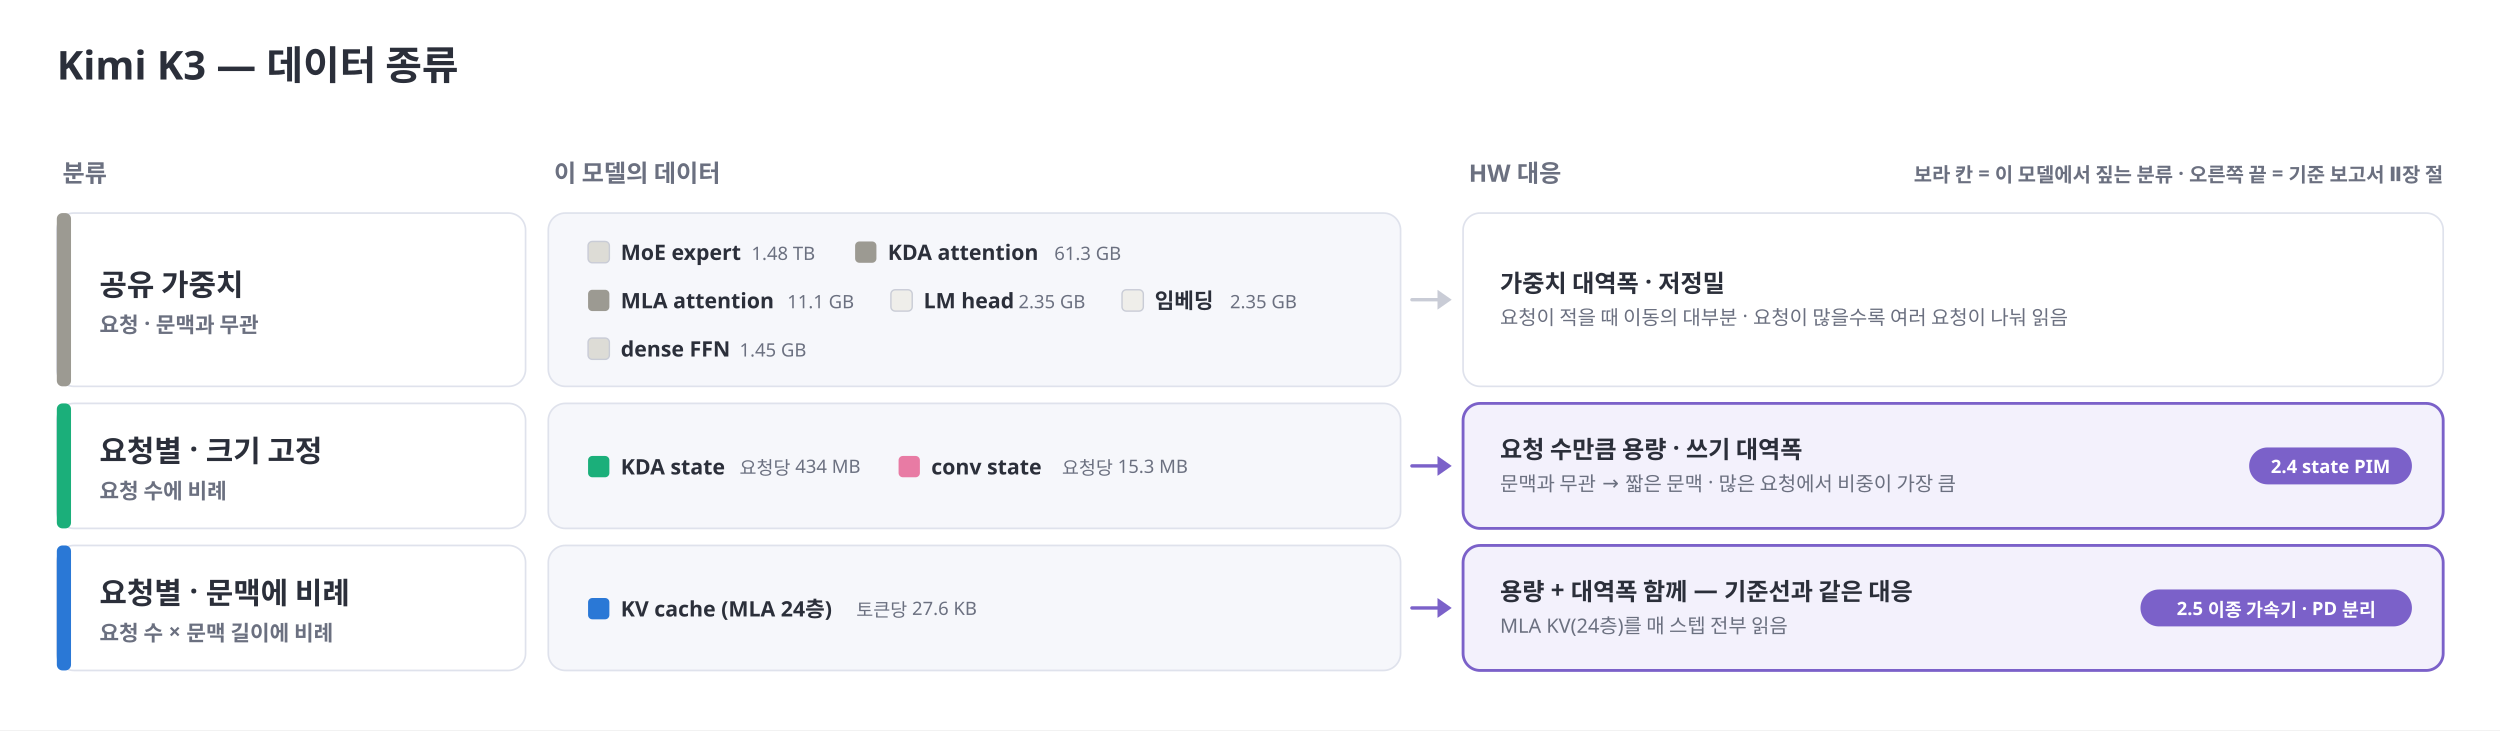
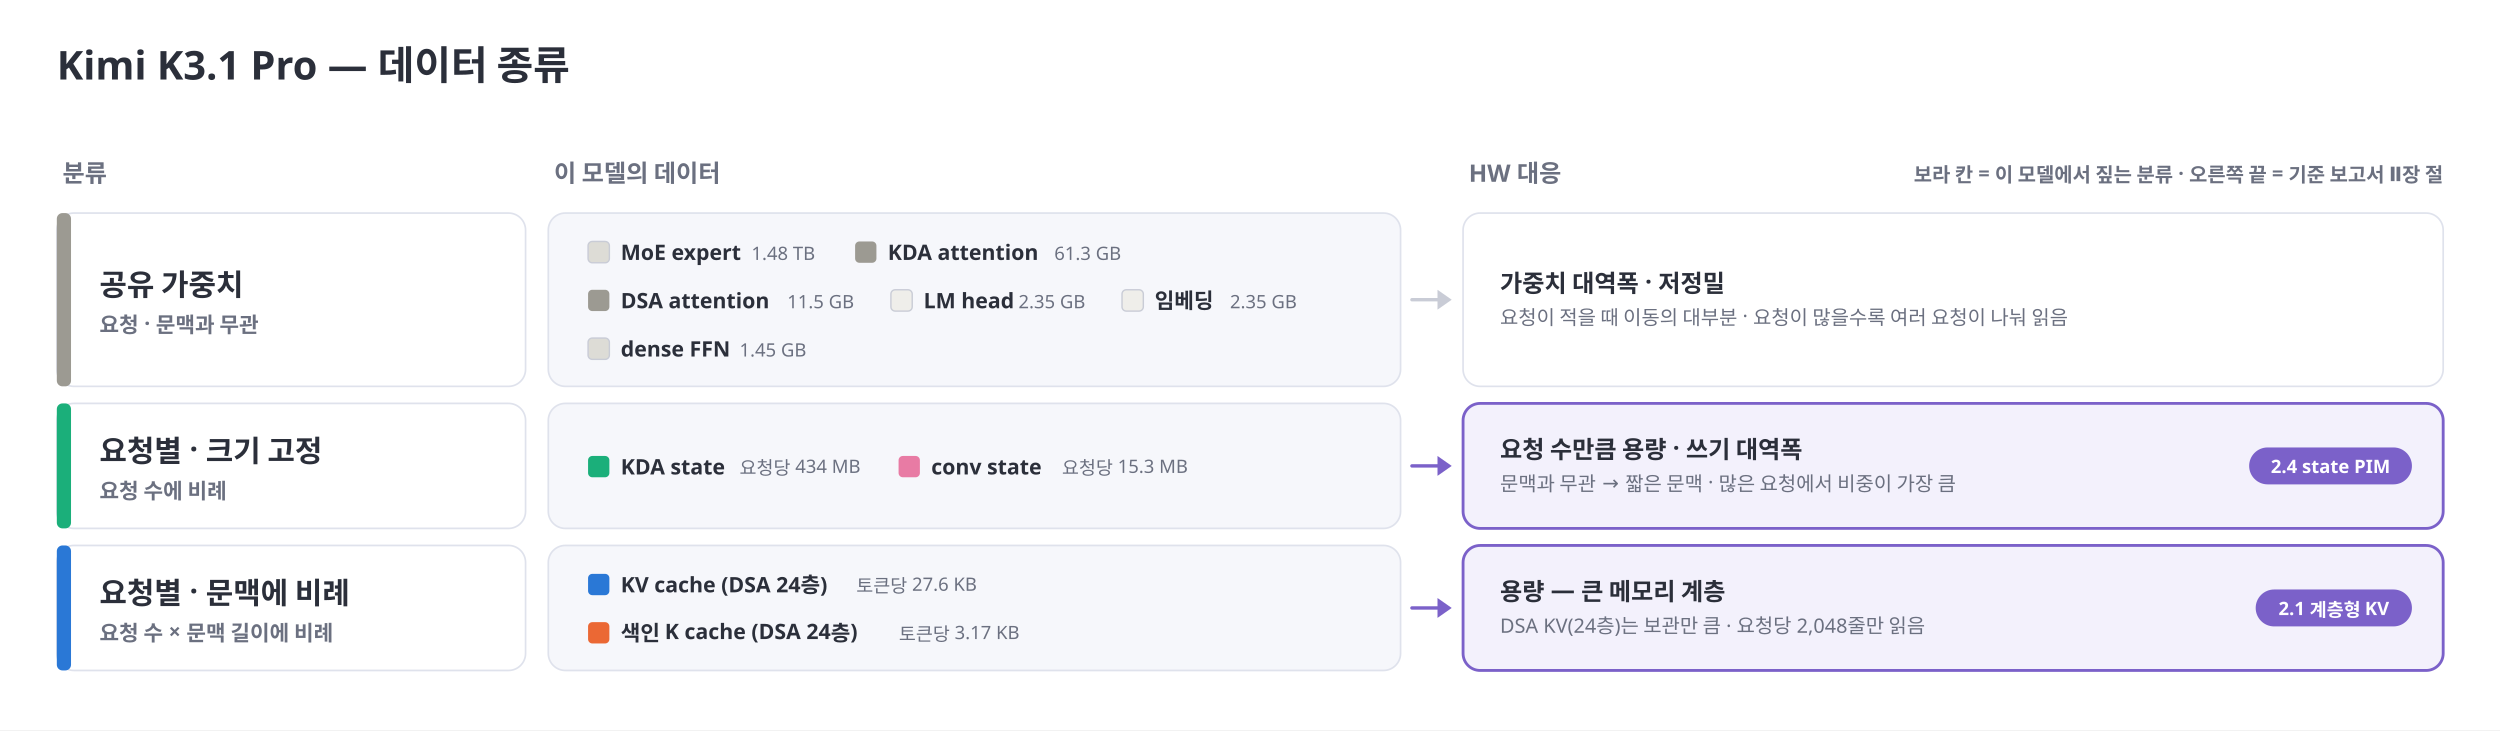
<svg xmlns="http://www.w3.org/2000/svg" viewBox="0 0 1760 514" width="1760" height="514">
  <rect width="100%" height="100%" fill="#ffffff" />
-   <text x="40.0" y="56.0" font-family="'Noto Sans KR','Malgun Gothic',sans-serif" font-size="28" text-anchor="start" font-weight="800" fill="#2b2f3a">Kimi K3 — 데이터 종류</text>
+   <text x="40.0" y="56.0" font-family="'Noto Sans KR','Malgun Gothic',sans-serif" font-size="28" text-anchor="start" font-weight="800" fill="#2b2f3a">Kimi K3.1 Pro — 데이터 종류</text>
  <text x="44.0" y="128.0" font-family="'Noto Sans KR','Malgun Gothic',sans-serif" font-size="17" text-anchor="start" font-weight="800" fill="#6b7080">분류</text>
  <text x="390.0" y="128.0" font-family="'Noto Sans KR','Malgun Gothic',sans-serif" font-size="17" text-anchor="start" font-weight="800" fill="#6b7080">이 모델의 데이터</text>
  <text x="1034.0" y="128.0" font-family="'Noto Sans KR','Malgun Gothic',sans-serif" font-size="17" text-anchor="start" font-weight="800" fill="#6b7080">HW 대응</text>
  <text x="1720.0" y="128.0" font-family="'Noto Sans KR','Malgun Gothic',sans-serif" font-size="14" text-anchor="end" font-weight="600" fill="#6b7080">보라 칸 = 이 모델에서 짚는 분류 · 오른쪽 끝 = 기준 보고서 Ⅱ장 절</text>
  <rect x="40.0" y="150.0" width="330.0" height="122.0" rx="12" fill="#ffffff" stroke="#dfe2ec" stroke-width="1.2" />
  <rect x="40.0" y="150.0" width="10.0" height="122.0" rx="4" fill="#9c9a92" stroke="none" stroke-width="1" />
  <text x="70.0" y="208.0" font-family="'Noto Sans KR','Malgun Gothic',sans-serif" font-size="21" text-anchor="start" font-weight="800" fill="#2b2f3a">공유 가중치</text>
  <text x="70.0" y="234.0" font-family="'Noto Sans KR','Malgun Gothic',sans-serif" font-size="15" text-anchor="start" font-weight="700" fill="#6b7080">요청 · 문맥과 무관</text>
  <rect x="386.0" y="150.0" width="600.0" height="122.0" rx="12" fill="#f6f7fb" stroke="#dfe2ec" stroke-width="1.2" />
  <rect x="414.0" y="170.0" width="15.0" height="15.0" rx="3" fill="#dddcd6" stroke="#c9ccd6" stroke-width="1" />
  <text x="437.0" y="183.0" font-family="'Noto Sans KR','Malgun Gothic',sans-serif" font-size="15" text-anchor="start" font-weight="600" fill="#2b2f3a">MoE expert</text>
  <text x="529.0" y="183.0" font-family="'Noto Sans KR','Malgun Gothic',sans-serif" font-size="13" text-anchor="start" font-weight="400" fill="#6b7080">1.48 TB</text>
  <rect x="602.0" y="170.0" width="15.0" height="15.0" rx="3" fill="#9c9a92" stroke="none" stroke-width="1" />
  <text x="625.0" y="183.0" font-family="'Noto Sans KR','Malgun Gothic',sans-serif" font-size="15" text-anchor="start" font-weight="600" fill="#2b2f3a">KDA attention</text>
  <text x="742.2" y="183.0" font-family="'Noto Sans KR','Malgun Gothic',sans-serif" font-size="13" text-anchor="start" font-weight="400" fill="#6b7080">61.3 GB</text>
  <rect x="414.0" y="204.0" width="15.0" height="15.0" rx="3" fill="#9c9a92" stroke="none" stroke-width="1" />
-   <text x="437.0" y="217.0" font-family="'Noto Sans KR','Malgun Gothic',sans-serif" font-size="15" text-anchor="start" font-weight="600" fill="#2b2f3a">MLA attention</text>
-   <text x="554.2" y="217.0" font-family="'Noto Sans KR','Malgun Gothic',sans-serif" font-size="13" text-anchor="start" font-weight="400" fill="#6b7080">11.1 GB</text>
+   <text x="437.0" y="217.0" font-family="'Noto Sans KR','Malgun Gothic',sans-serif" font-size="15" text-anchor="start" font-weight="600" fill="#2b2f3a">DSA attention</text>
+   <text x="554.2" y="217.0" font-family="'Noto Sans KR','Malgun Gothic',sans-serif" font-size="13" text-anchor="start" font-weight="400" fill="#6b7080">11.5 GB</text>
  <rect x="627.2" y="204.0" width="15.0" height="15.0" rx="3" fill="#efeeea" stroke="#c9ccd6" stroke-width="1" />
  <text x="650.2" y="217.0" font-family="'Noto Sans KR','Malgun Gothic',sans-serif" font-size="15" text-anchor="start" font-weight="600" fill="#2b2f3a">LM head</text>
  <text x="717.0" y="217.0" font-family="'Noto Sans KR','Malgun Gothic',sans-serif" font-size="13" text-anchor="start" font-weight="400" fill="#6b7080">2.35 GB</text>
  <rect x="789.9" y="204.0" width="15.0" height="15.0" rx="3" fill="#efeeea" stroke="#c9ccd6" stroke-width="1" />
  <text x="812.9" y="217.0" font-family="'Noto Sans KR','Malgun Gothic',sans-serif" font-size="15" text-anchor="start" font-weight="600" fill="#2b2f3a">임베딩</text>
  <text x="865.9" y="217.0" font-family="'Noto Sans KR','Malgun Gothic',sans-serif" font-size="13" text-anchor="start" font-weight="400" fill="#6b7080">2.35 GB</text>
  <rect x="414.0" y="238.0" width="15.0" height="15.0" rx="3" fill="#dddcd6" stroke="#c9ccd6" stroke-width="1" />
  <text x="437.0" y="251.0" font-family="'Noto Sans KR','Malgun Gothic',sans-serif" font-size="15" text-anchor="start" font-weight="600" fill="#2b2f3a">dense FFN</text>
  <text x="520.6" y="251.0" font-family="'Noto Sans KR','Malgun Gothic',sans-serif" font-size="13" text-anchor="start" font-weight="400" fill="#6b7080">1.45 GB</text>
  <rect x="1030.0" y="150.0" width="690.0" height="122.0" rx="12" fill="#ffffff" stroke="#dfe2ec" stroke-width="1.2" />
  <line x1="994.0" y1="211.0" x2="1014.0" y2="211.0" stroke="#c9ccd6" stroke-width="2.4" stroke-linecap="round" />
  <path d="M1012.0,204.0 L1022.0,211.0 L1012.0,218.0 Z" fill="#c9ccd6" />
  <text x="1056.0" y="205.5" font-family="'Noto Sans KR','Malgun Gothic',sans-serif" font-size="17" text-anchor="start" font-weight="700" fill="#2b2f3a">가중치 대역폭 · 저정밀</text>
  <text x="1056.0" y="228.5" font-family="'Noto Sans KR','Malgun Gothic',sans-serif" font-size="14" text-anchor="start" font-weight="400" fill="#6b7080">요청이 적을 때 이동의 대부분 · 요청이 많을수록 여러 요청이 나눠 읽음</text>
  <rect x="40.0" y="284.0" width="330.0" height="88.0" rx="12" fill="#ffffff" stroke="#dfe2ec" stroke-width="1.2" />
  <rect x="40.0" y="284.0" width="10.0" height="88.0" rx="4" fill="#1baf7a" stroke="none" stroke-width="1" />
  <text x="70.0" y="325.0" font-family="'Noto Sans KR','Malgun Gothic',sans-serif" font-size="21" text-anchor="start" font-weight="800" fill="#2b2f3a">요청별 · 크기 고정</text>
  <text x="70.0" y="351.0" font-family="'Noto Sans KR','Malgun Gothic',sans-serif" font-size="15" text-anchor="start" font-weight="700" fill="#6b7080">요청 수에 비례</text>
  <rect x="386.0" y="284.0" width="600.0" height="88.0" rx="12" fill="#f6f7fb" stroke="#dfe2ec" stroke-width="1.2" />
  <rect x="414.0" y="321.0" width="15.0" height="15.0" rx="3" fill="#1baf7a" stroke="none" stroke-width="1" />
  <text x="437.0" y="334.0" font-family="'Noto Sans KR','Malgun Gothic',sans-serif" font-size="15" text-anchor="start" font-weight="600" fill="#2b2f3a">KDA state</text>
  <text x="520.6" y="334.0" font-family="'Noto Sans KR','Malgun Gothic',sans-serif" font-size="13" text-anchor="start" font-weight="400" fill="#6b7080">요청당 434 MB</text>
  <rect x="632.6" y="321.0" width="15.0" height="15.0" rx="3" fill="#e87ba4" stroke="none" stroke-width="1" />
  <text x="655.6" y="334.0" font-family="'Noto Sans KR','Malgun Gothic',sans-serif" font-size="15" text-anchor="start" font-weight="600" fill="#2b2f3a">conv state</text>
  <text x="747.6" y="334.0" font-family="'Noto Sans KR','Malgun Gothic',sans-serif" font-size="13" text-anchor="start" font-weight="400" fill="#6b7080">요청당 15.3 MB</text>
  <rect x="1030.0" y="284.0" width="690.0" height="88.0" rx="12" fill="#f3f1fc" stroke="#7b61c9" stroke-width="2" />
  <line x1="994.0" y1="328.0" x2="1014.0" y2="328.0" stroke="#7b61c9" stroke-width="2.4" stroke-linecap="round" />
  <path d="M1012.0,321.0 L1022.0,328.0 L1012.0,335.0 Z" fill="#7b61c9" />
  <text x="1056.0" y="322.5" font-family="'Noto Sans KR','Malgun Gothic',sans-serif" font-size="17" text-anchor="start" font-weight="800" fill="#2b2f3a">요청 수만큼 용량 · 쓰기 대역폭</text>
  <text x="1056.0" y="345.5" font-family="'Noto Sans KR','Malgun Gothic',sans-serif" font-size="14" text-anchor="start" font-weight="400" fill="#6b7080">문맥과 무관 → 짧은 문맥 · 많은 요청에서 비중이 가장 큼</text>
  <rect x="1583.4" y="315.0" width="114.6" height="26.0" rx="13" fill="#7b61c9" stroke="none" stroke-width="1.5" />
  <text x="1640.7" y="333.0" font-family="'Noto Sans KR','Malgun Gothic',sans-serif" font-size="13" text-anchor="middle" font-weight="700" fill="#ffffff">2.4 state PIM</text>
  <rect x="40.0" y="384.0" width="330.0" height="88.0" rx="12" fill="#ffffff" stroke="#dfe2ec" stroke-width="1.2" />
  <rect x="40.0" y="384.0" width="10.0" height="88.0" rx="4" fill="#2a78d6" stroke="none" stroke-width="1" />
  <text x="70.0" y="425.0" font-family="'Noto Sans KR','Malgun Gothic',sans-serif" font-size="21" text-anchor="start" font-weight="800" fill="#2b2f3a">요청별 · 문맥에 비례</text>
  <text x="70.0" y="451.0" font-family="'Noto Sans KR','Malgun Gothic',sans-serif" font-size="15" text-anchor="start" font-weight="700" fill="#6b7080">요청 수 × 문맥 길이에 비례</text>
  <rect x="386.0" y="384.0" width="600.0" height="88.0" rx="12" fill="#f6f7fb" stroke="#dfe2ec" stroke-width="1.2" />
-   <rect x="414.0" y="421.0" width="15.0" height="15.0" rx="3" fill="#2a78d6" stroke="none" stroke-width="1" />
-   <text x="437.0" y="434.0" font-family="'Noto Sans KR','Malgun Gothic',sans-serif" font-size="15" text-anchor="start" font-weight="600" fill="#2b2f3a">KV cache (MLA 24층)</text>
-   <text x="602.8" y="434.0" font-family="'Noto Sans KR','Malgun Gothic',sans-serif" font-size="13" text-anchor="start" font-weight="400" fill="#6b7080">토큰당 27.6 KB</text>
+   <rect x="414.0" y="404.0" width="15.0" height="15.0" rx="3" fill="#2a78d6" stroke="none" stroke-width="1" />
+   <text x="437.0" y="417.0" font-family="'Noto Sans KR','Malgun Gothic',sans-serif" font-size="15" text-anchor="start" font-weight="600" fill="#2b2f3a">KV cache (DSA 24층)</text>
+   <text x="602.8" y="417.0" font-family="'Noto Sans KR','Malgun Gothic',sans-serif" font-size="13" text-anchor="start" font-weight="400" fill="#6b7080">토큰당 27.6 KB</text>
+   <rect x="414.0" y="438.0" width="15.0" height="15.0" rx="3" fill="#eb6834" stroke="none" stroke-width="1" />
+   <text x="437.0" y="451.0" font-family="'Noto Sans KR','Malgun Gothic',sans-serif" font-size="15" text-anchor="start" font-weight="600" fill="#2b2f3a">색인 K cache (DSA 24층)</text>
+   <text x="632.8" y="451.0" font-family="'Noto Sans KR','Malgun Gothic',sans-serif" font-size="13" text-anchor="start" font-weight="400" fill="#6b7080">토큰당 3.17 KB</text>
  <rect x="1030.0" y="384.0" width="690.0" height="88.0" rx="12" fill="#f3f1fc" stroke="#7b61c9" stroke-width="2" />
  <line x1="994.0" y1="428.0" x2="1014.0" y2="428.0" stroke="#7b61c9" stroke-width="2.4" stroke-linecap="round" />
  <path d="M1012.0,421.0 L1022.0,428.0 L1012.0,435.0 Z" fill="#7b61c9" />
-   <text x="1056.0" y="422.5" font-family="'Noto Sans KR','Malgun Gothic',sans-serif" font-size="17" text-anchor="start" font-weight="800" fill="#2b2f3a">용량 + 대역폭 함께 — 기준선과 같은 대응</text>
-   <text x="1056.0" y="445.5" font-family="'Noto Sans KR','Malgun Gothic',sans-serif" font-size="14" text-anchor="start" font-weight="400" fill="#6b7080">MLA KV(24층)를 매 스텝 전부 읽음</text>
-   <rect x="1506.9" y="415.0" width="191.1" height="26.0" rx="13" fill="#7b61c9" stroke="none" stroke-width="1.5" />
-   <text x="1602.5" y="433.0" font-family="'Noto Sans KR','Malgun Gothic',sans-serif" font-size="13" text-anchor="middle" font-weight="700" fill="#ffffff">2.5 이종 가속기 · PD 분리</text>
+   <text x="1056.0" y="422.5" font-family="'Noto Sans KR','Malgun Gothic',sans-serif" font-size="17" text-anchor="start" font-weight="800" fill="#2b2f3a">용량 — 큰 메모리 계층</text>
+   <text x="1056.0" y="445.5" font-family="'Noto Sans KR','Malgun Gothic',sans-serif" font-size="14" text-anchor="start" font-weight="400" fill="#6b7080">DSA KV(24층)는 보관만 큼 · 요청당 2,048줄만 읽음</text>
+   <rect x="1588.0" y="415.0" width="110.0" height="26.0" rx="13" fill="#7b61c9" stroke="none" stroke-width="1.5" />
+   <text x="1643.0" y="433.0" font-family="'Noto Sans KR','Malgun Gothic',sans-serif" font-size="13" text-anchor="middle" font-weight="700" fill="#ffffff">2.1 계층형 KV</text>
</svg>
